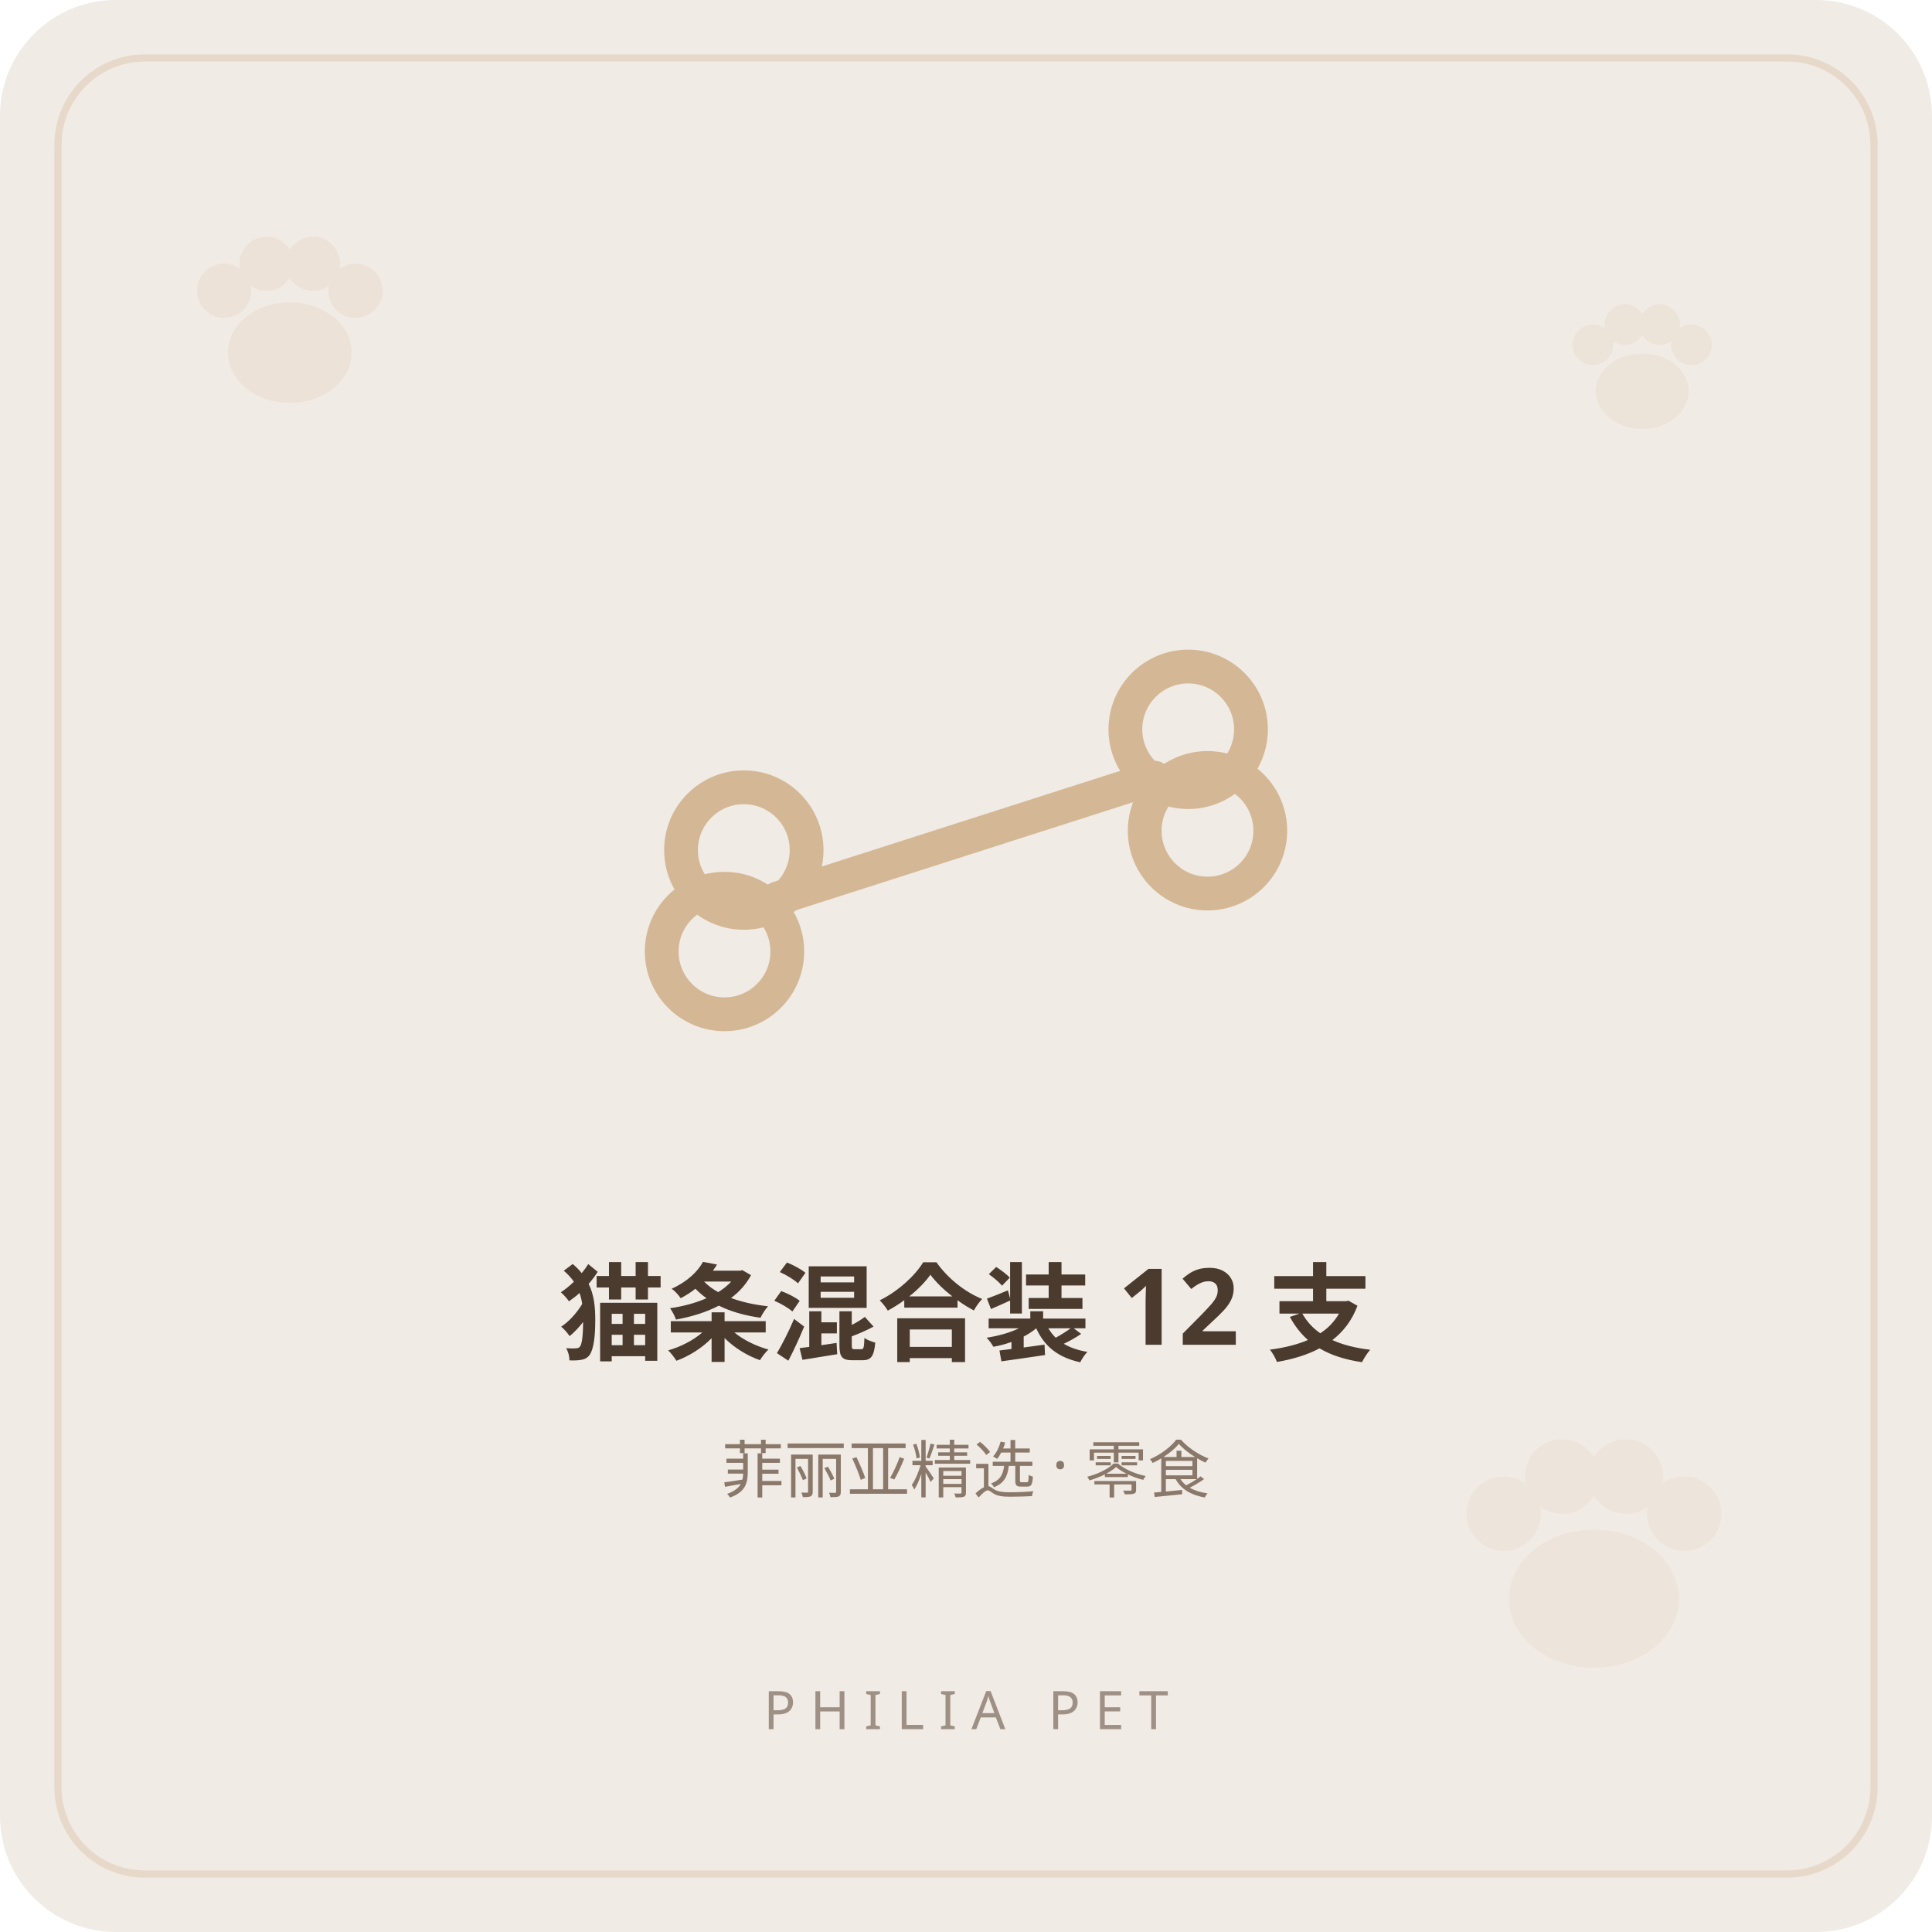
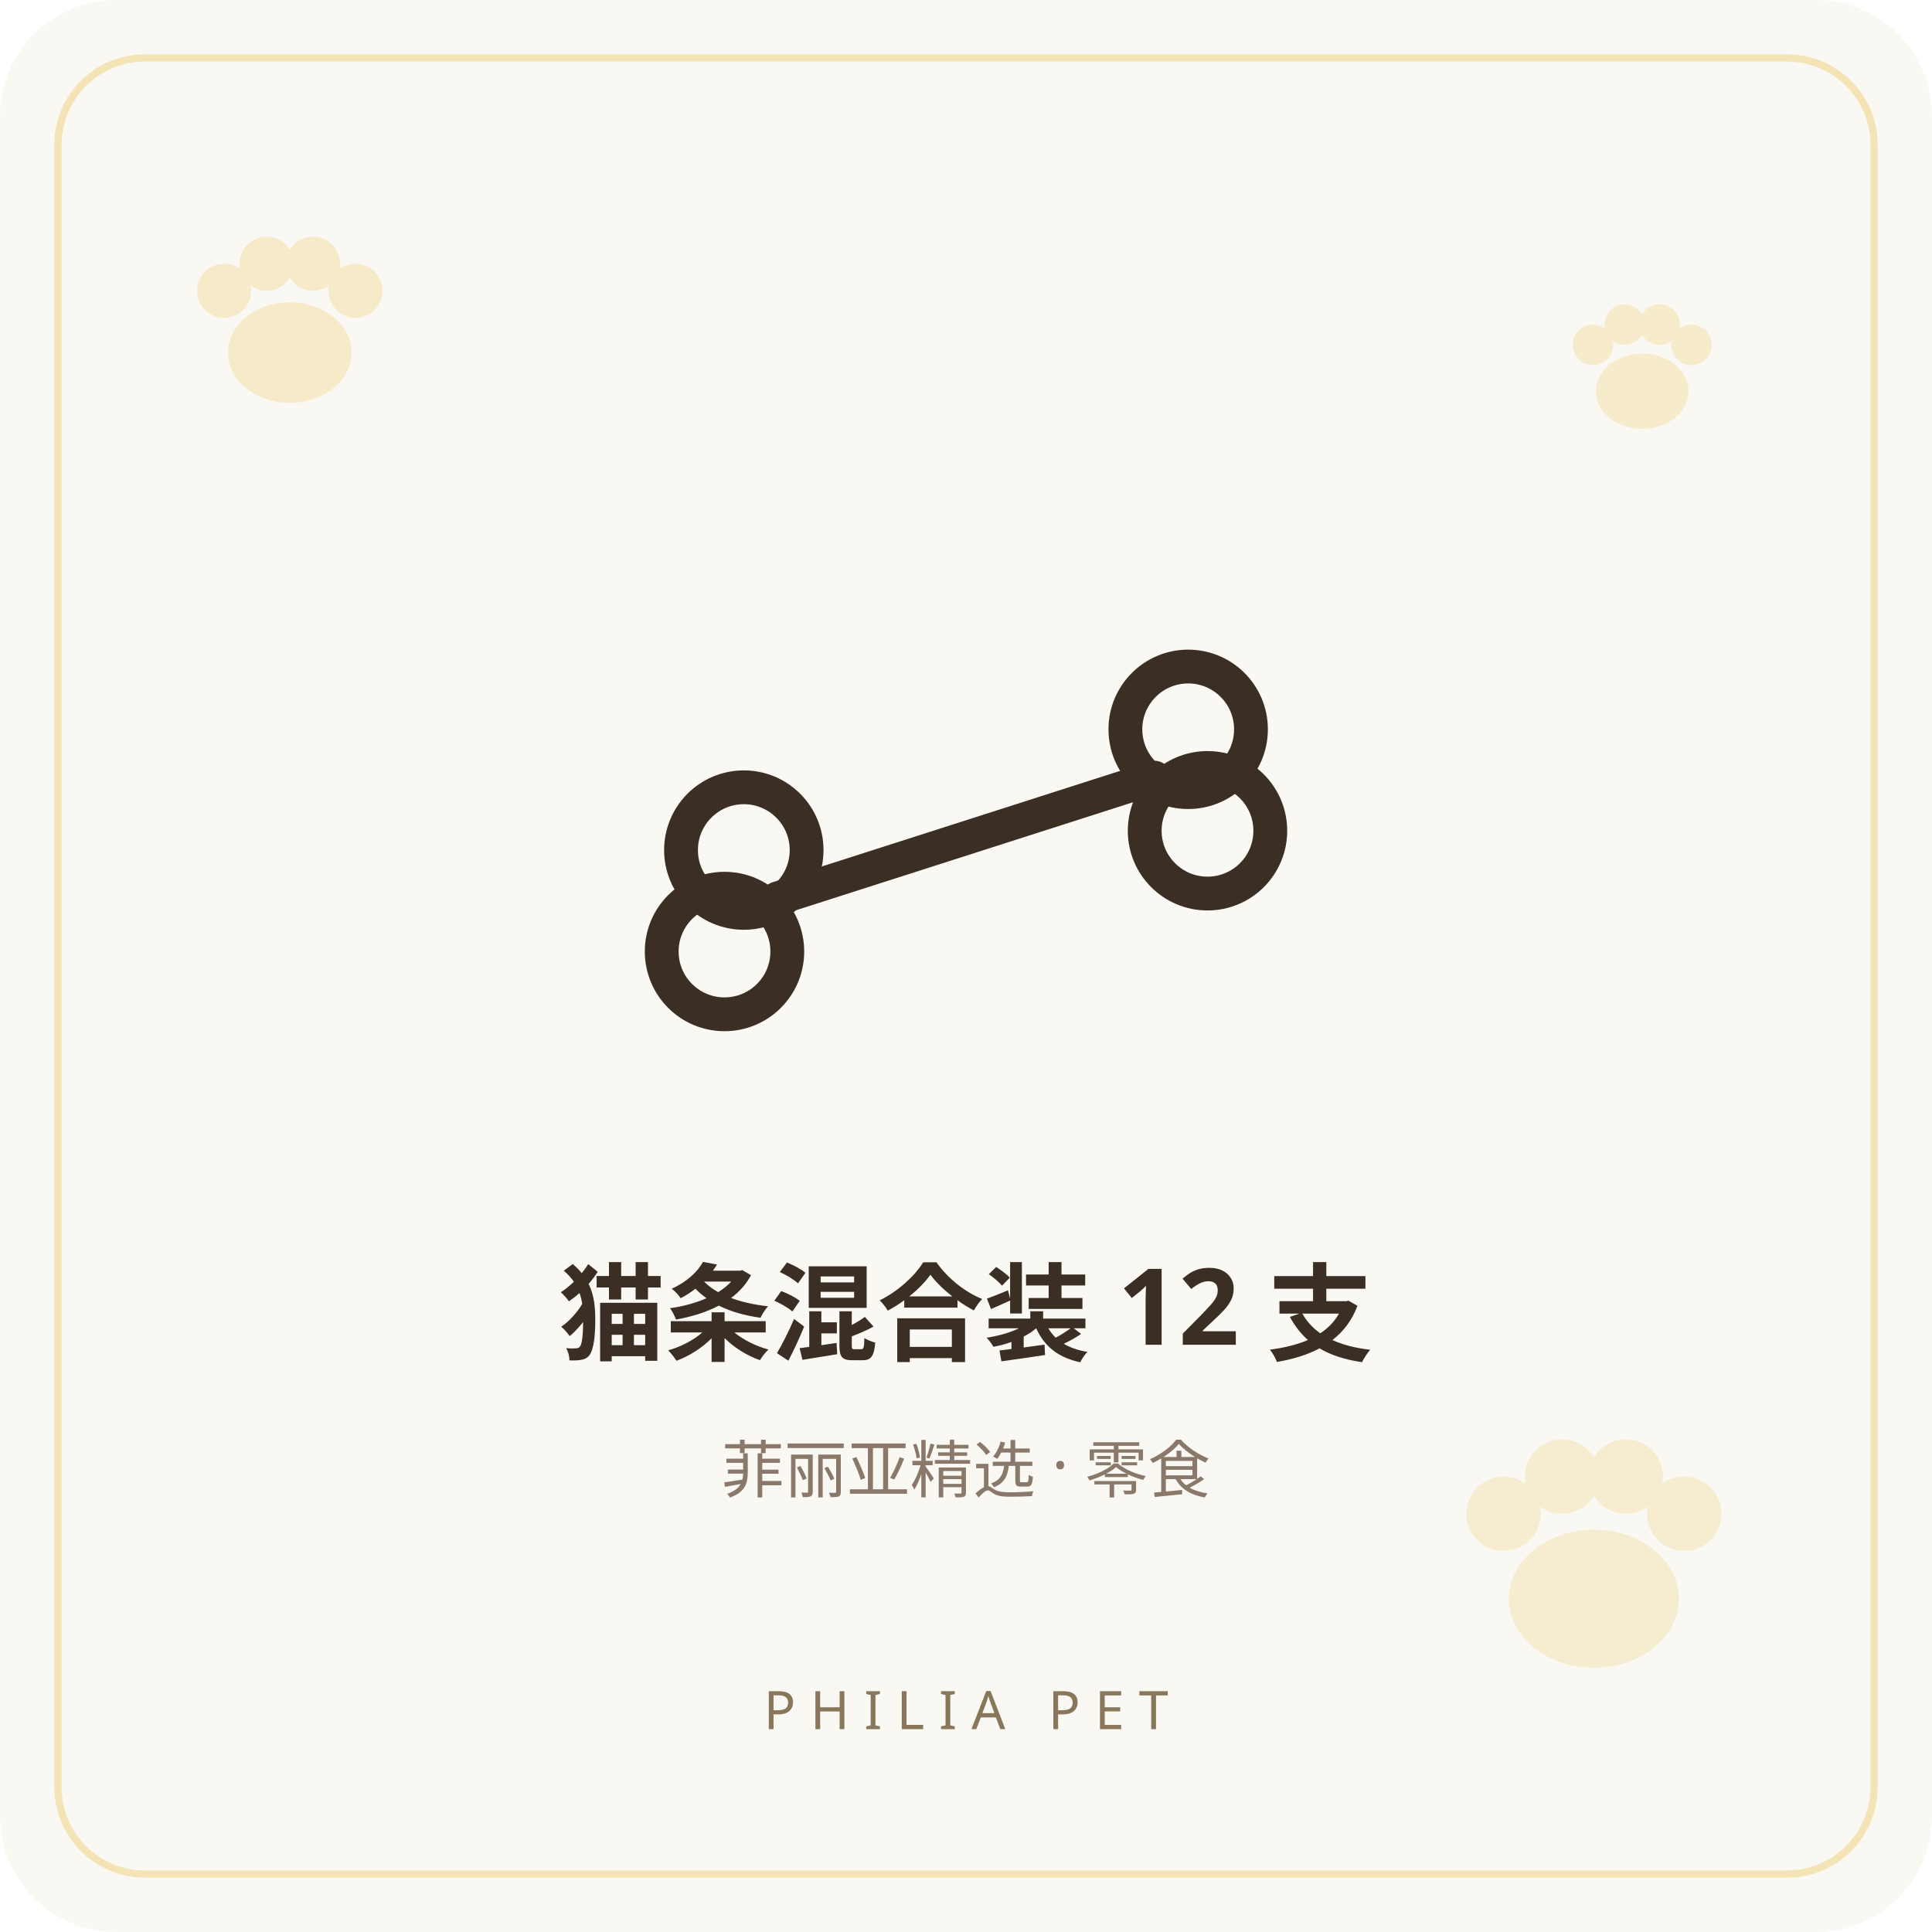
<svg xmlns="http://www.w3.org/2000/svg" width="800" height="800" viewBox="0 0 800 800">
-   <rect width="800" height="800" rx="48" fill="#F1EBE5" />
-   <rect x="24" y="24" width="752" height="752" rx="36" fill="none" stroke="#D4B896" stroke-width="3" opacity="0.35" />
-   <g transform="translate(120 130) scale(1.6)" fill="#D4B896" opacity="0.18">
+   <rect width="800" height="800" rx="48" fill="#FAF8F2" />
+   <rect x="24" y="24" width="752" height="752" rx="36" fill="none" stroke="#F2DFA6" stroke-width="3" opacity="0.8" />
+   <g transform="translate(120 130) scale(1.6)" fill="#F2DFA6" opacity="0.55">
    <ellipse cx="0" cy="10" rx="16" ry="13" />
    <circle cx="-17" cy="-6" r="7" />
    <circle cx="-6" cy="-13" r="7" />
    <circle cx="6" cy="-13" r="7" />
    <circle cx="17" cy="-6" r="7" />
  </g>
-   <g transform="translate(660 640) scale(2.2)" fill="#D4B896" opacity="0.14">
+   <g transform="translate(660 640) scale(2.2)" fill="#F2DFA6" opacity="0.45">
    <ellipse cx="0" cy="10" rx="16" ry="13" />
    <circle cx="-17" cy="-6" r="7" />
    <circle cx="-6" cy="-13" r="7" />
    <circle cx="6" cy="-13" r="7" />
    <circle cx="17" cy="-6" r="7" />
  </g>
-   <g transform="translate(680 150) scale(1.2)" fill="#D4B896" opacity="0.16">
+   <g transform="translate(680 150) scale(1.2)" fill="#F2DFA6" opacity="0.5">
    <ellipse cx="0" cy="10" rx="16" ry="13" />
    <circle cx="-17" cy="-6" r="7" />
    <circle cx="-6" cy="-13" r="7" />
    <circle cx="6" cy="-13" r="7" />
    <circle cx="17" cy="-6" r="7" />
  </g>
-   <g fill="none" stroke="#D4B896" stroke-width="14" stroke-linecap="round">
+   <g fill="none" stroke="#3B2E24" stroke-width="14" stroke-linecap="round">
    <path d="M322 372 L478 322" />
    <circle cx="308" cy="352" r="26" />
    <circle cx="300" cy="394" r="26" />
    <circle cx="492" cy="302" r="26" />
    <circle cx="500" cy="344" r="26" />
  </g>
-   <text x="400" y="560" text-anchor="middle" font-family="'PingFang SC','Microsoft YaHei',sans-serif" font-size="44" font-weight="600" fill="#4A3B2E">猫条混合装 12 支</text>
+   <text x="400" y="560" text-anchor="middle" font-family="'PingFang SC','Microsoft YaHei',sans-serif" font-size="44" font-weight="600" fill="#3B2E24">猫条混合装 12 支</text>
  <text x="400" y="618" text-anchor="middle" font-family="'PingFang SC','Microsoft YaHei',sans-serif" font-size="26" fill="#8A796B">菲丽亚精选 · 零食</text>
-   <text x="400" y="716" text-anchor="middle" font-family="'PingFang SC','Microsoft YaHei',sans-serif" font-size="22" letter-spacing="6" fill="#8A796B" opacity="0.8">PHILIA PET</text>
+   <text x="400" y="716" text-anchor="middle" font-family="'PingFang SC','Microsoft YaHei',sans-serif" font-size="22" letter-spacing="6" fill="#6B5636" opacity="0.8">PHILIA PET</text>
</svg>
